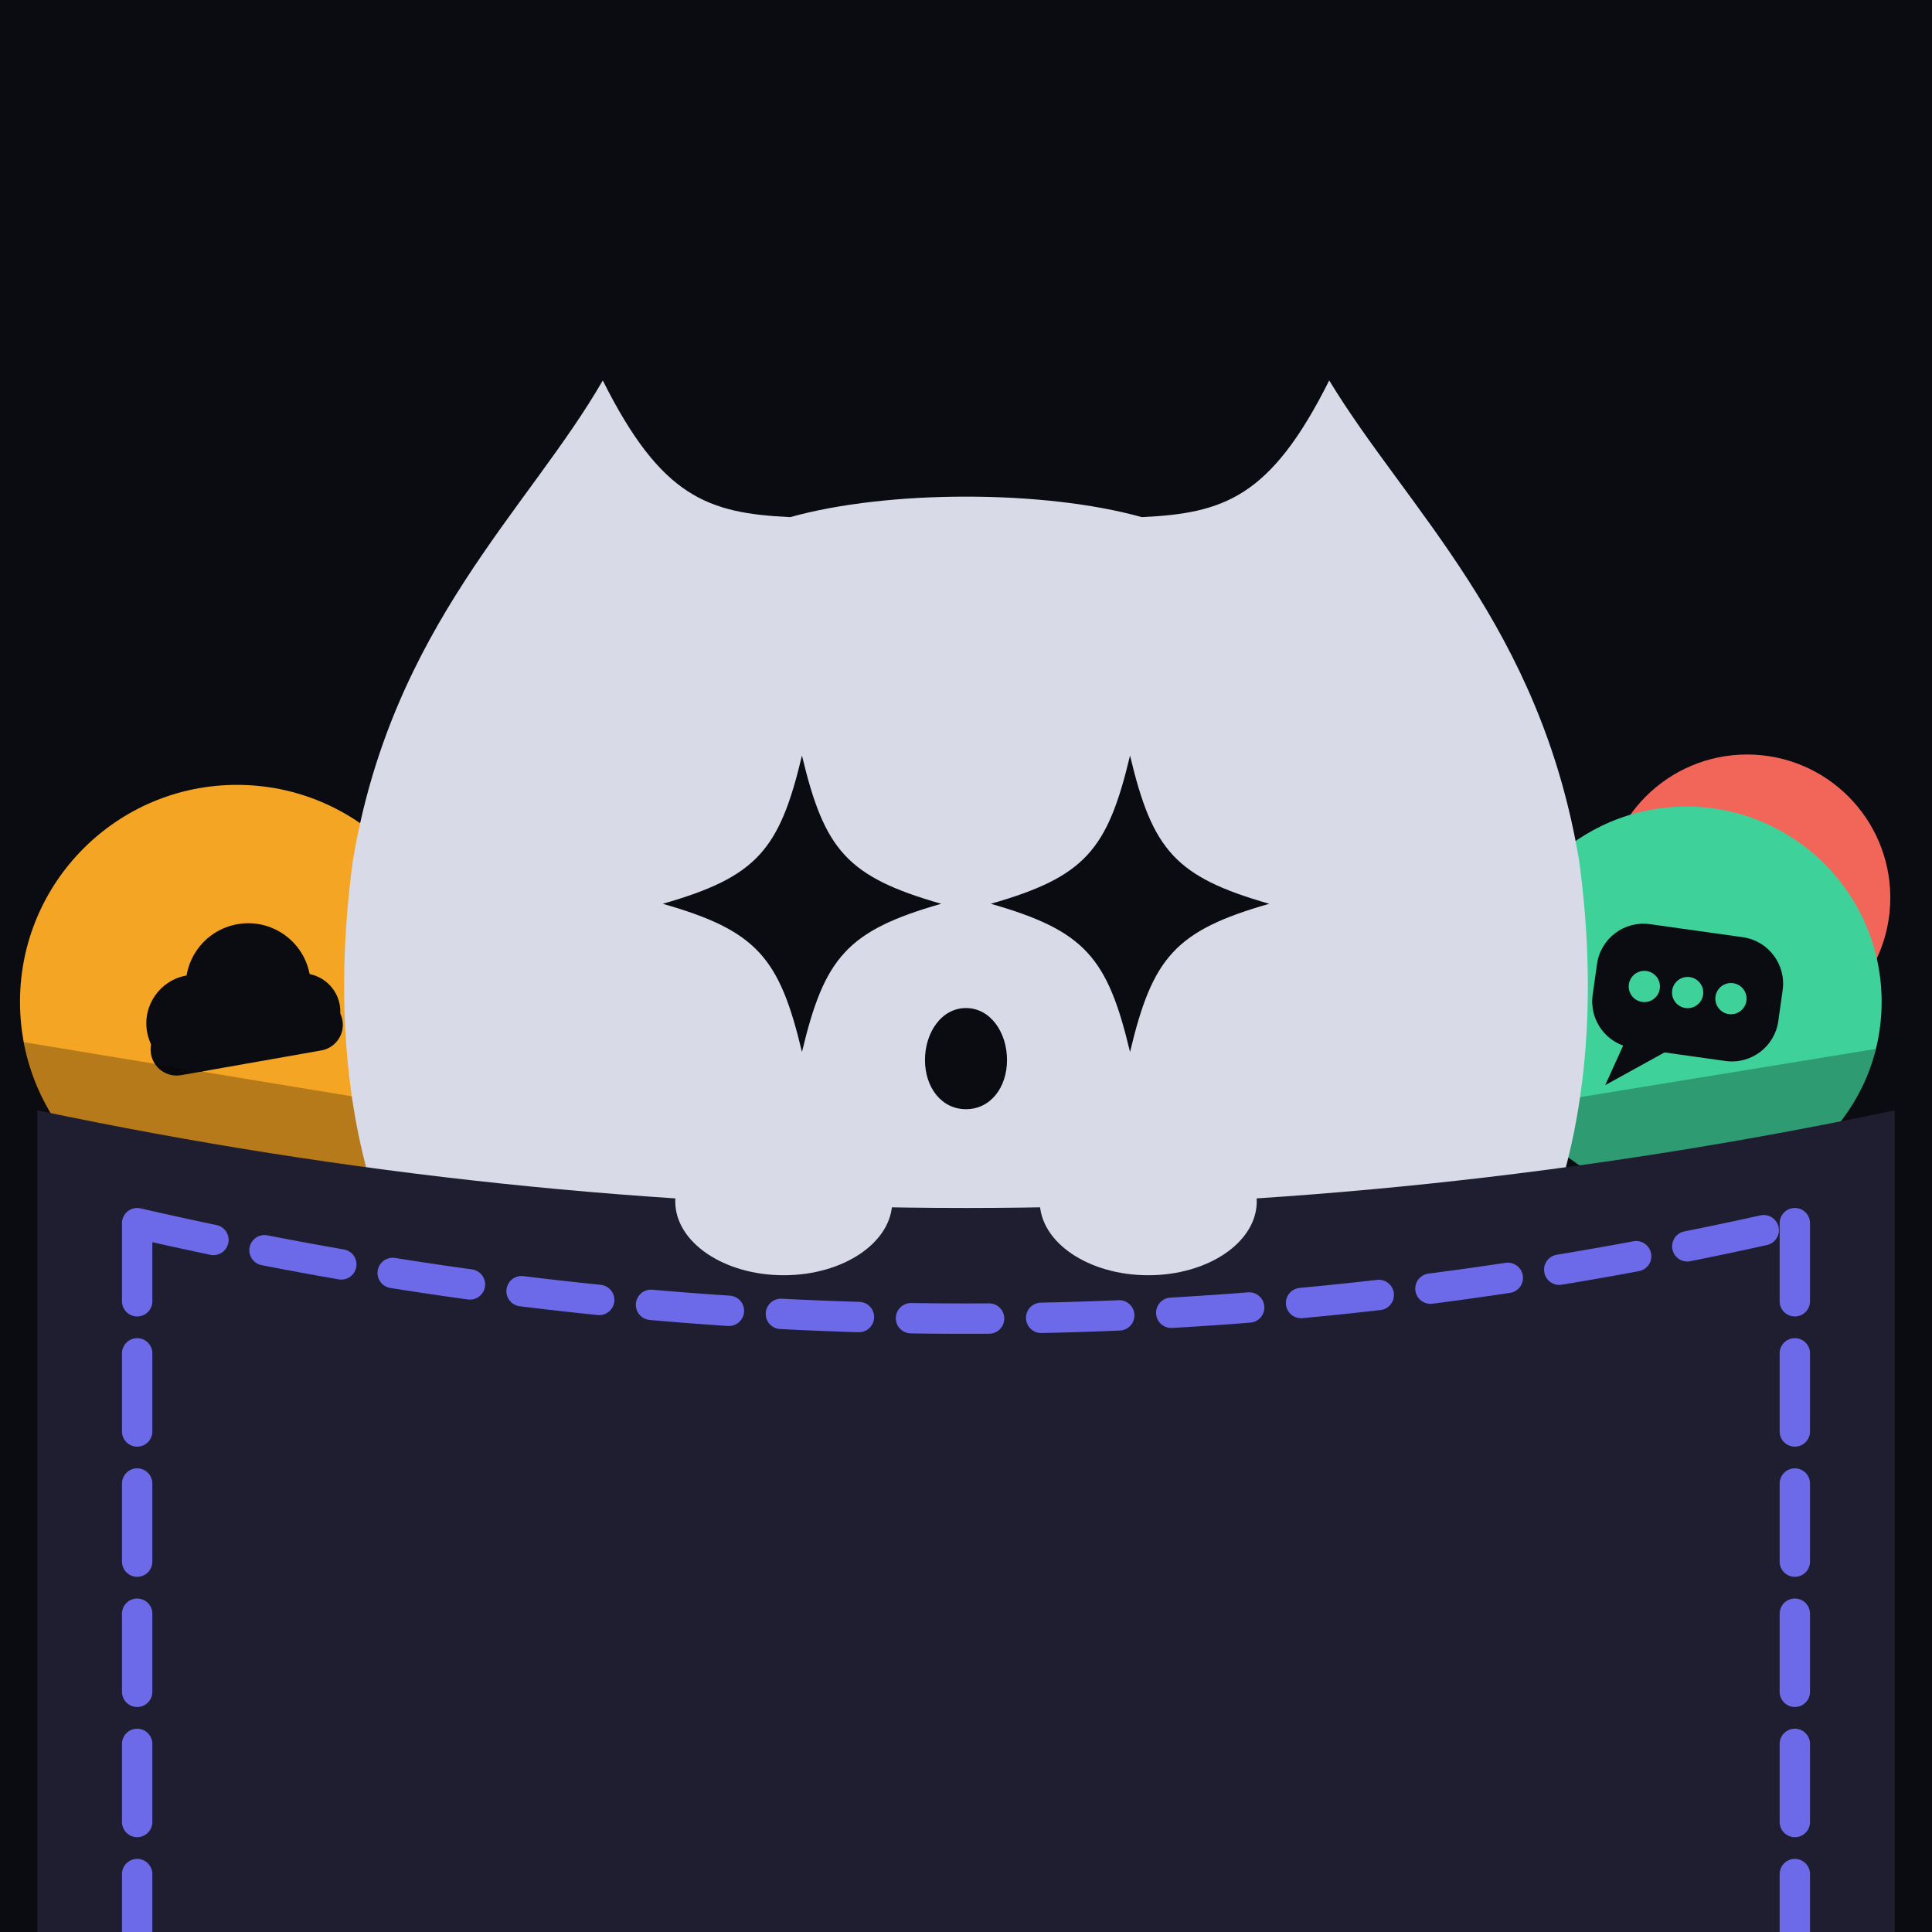
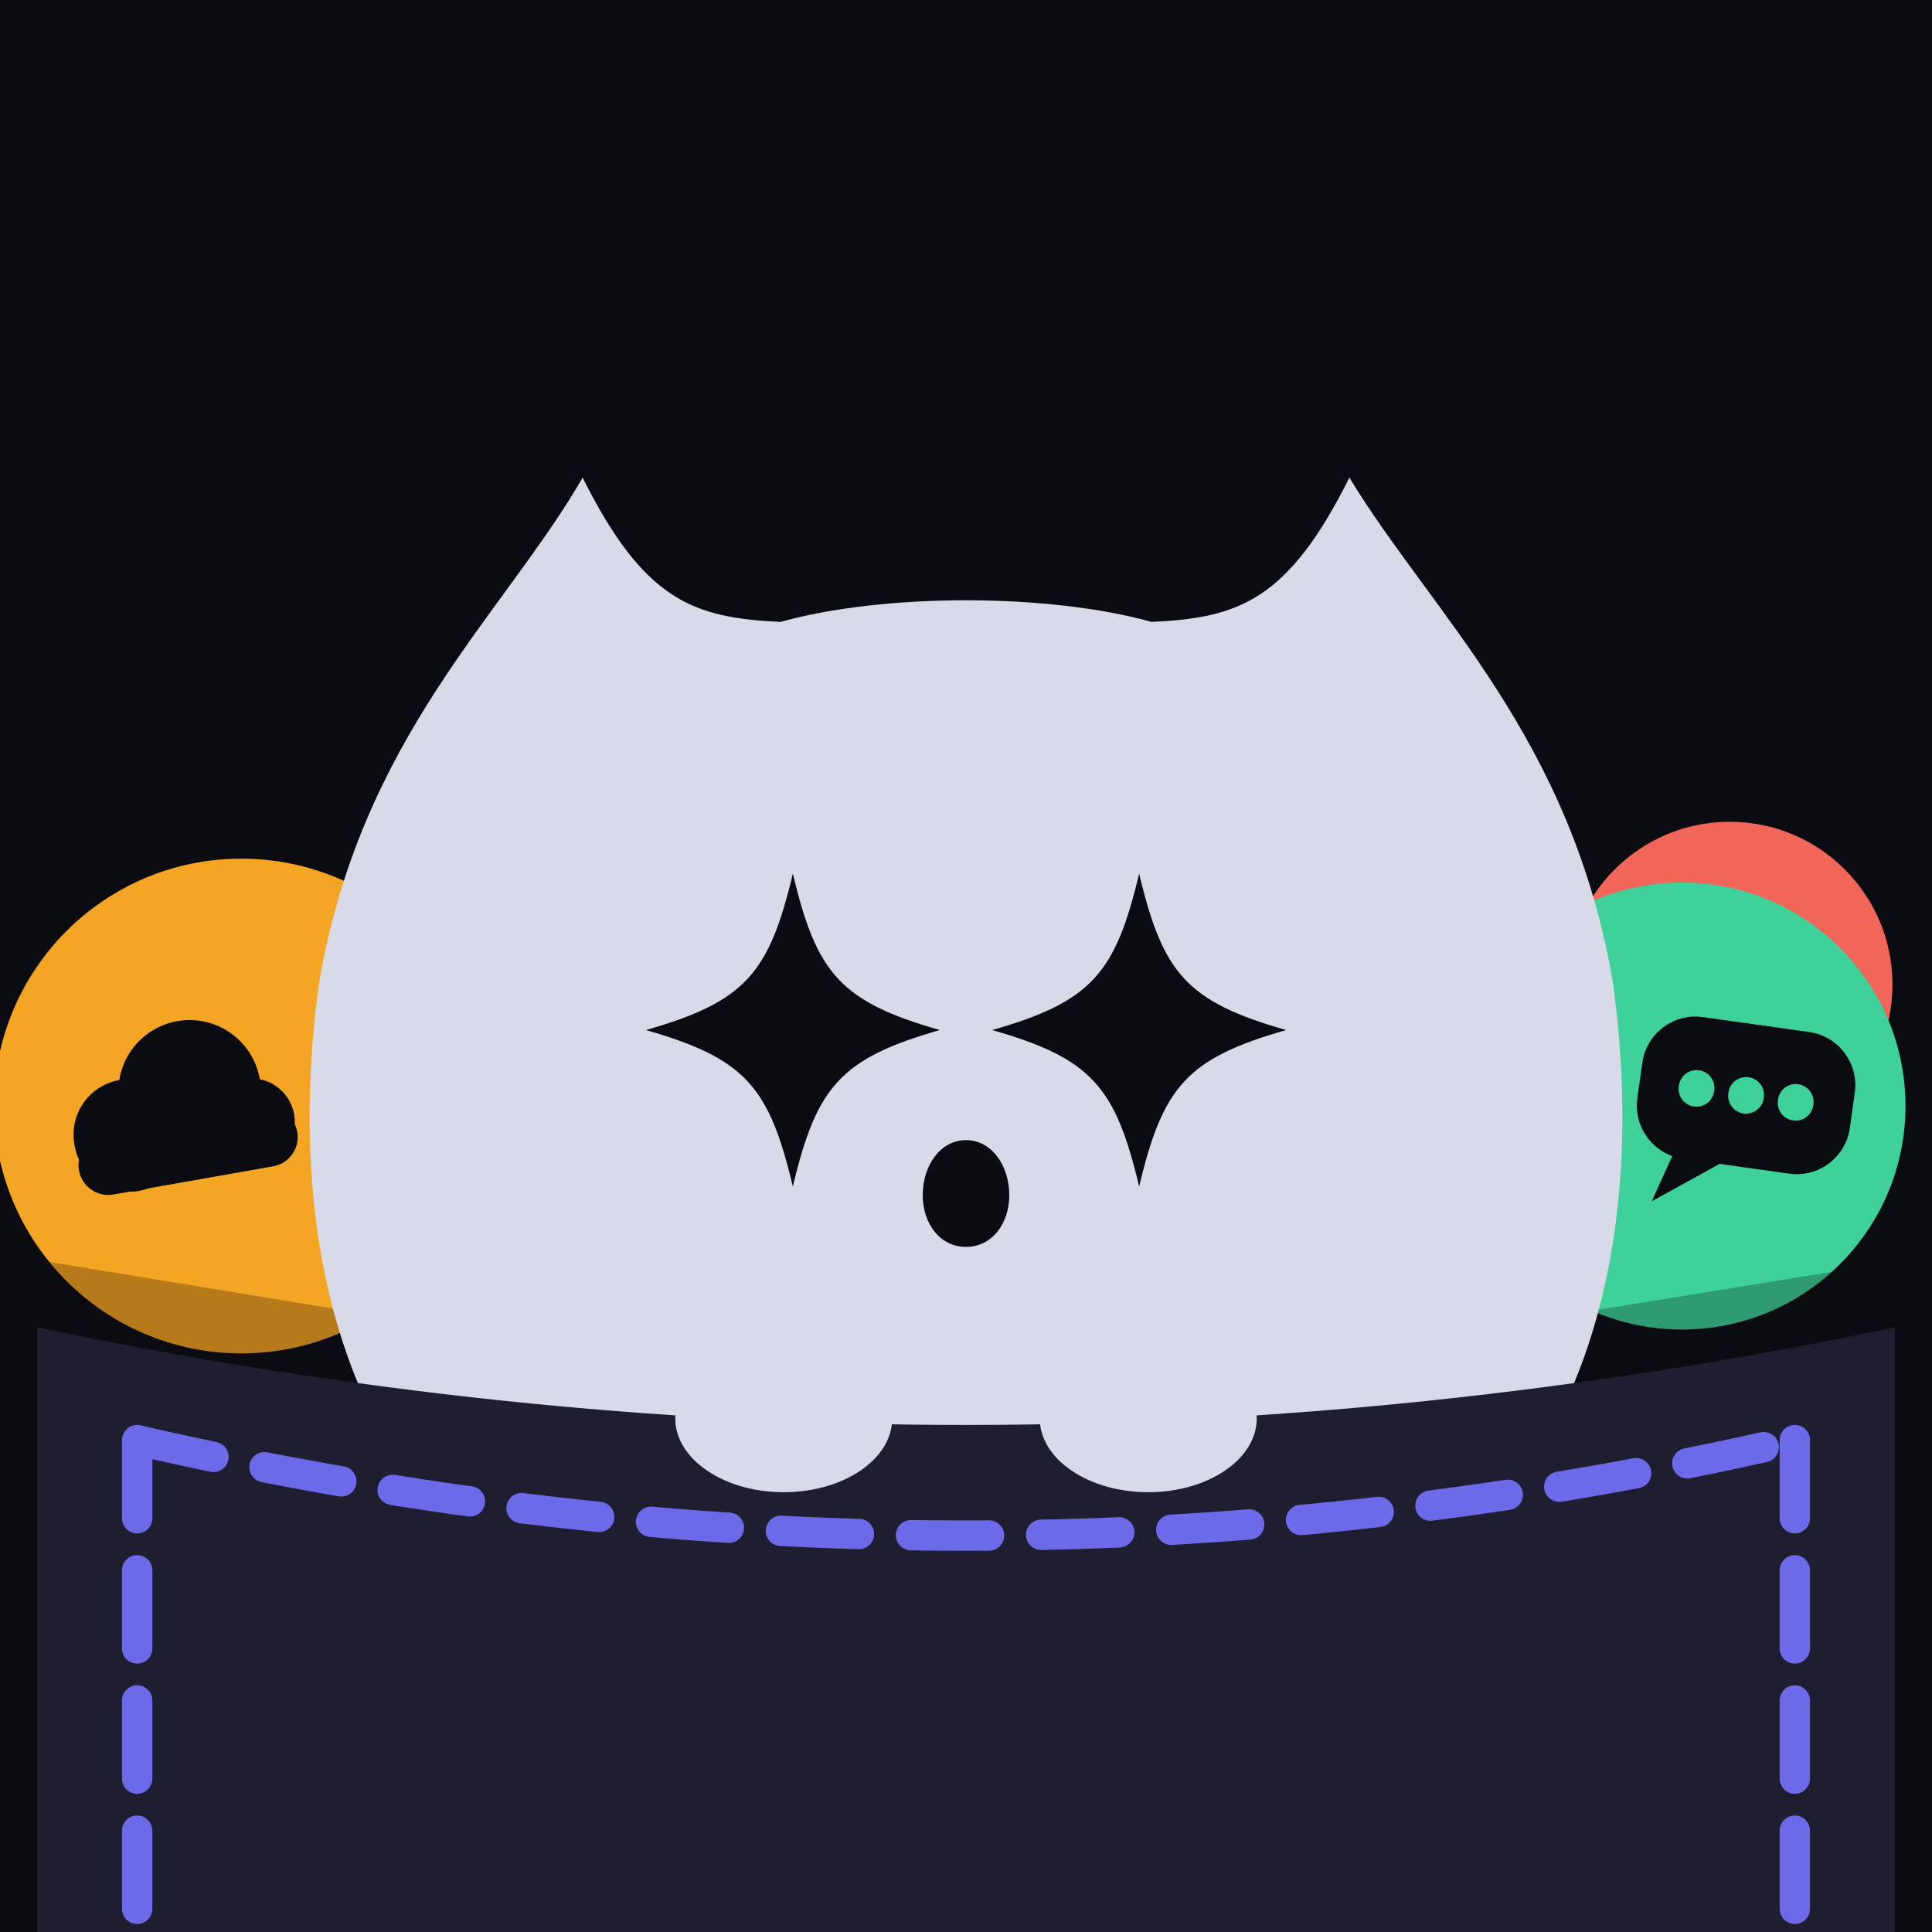
<svg xmlns="http://www.w3.org/2000/svg" viewBox="0 0 1024 1024" width="1024" height="1024">
  <path d="M0 0 L1024 0 L1024 1024 L0 1024 Z" fill="#0B0B12" />
-   <path d="M850.1 475.8 A75.9 75.9 0 1 0 1001.9 475.8 A75.9 75.9 0 1 0 850.1 475.8 Z" fill="#F2665A" />
-   <path d="M904.82 451.98 L952.92 458.74 L947.18 499.62 L899.08 492.86 Z" fill="#0B0B12" />
-   <path d="M904.82 451.98 A24.29 8.5 8 1 0 952.92 458.74 A24.29 8.5 8 1 0 904.82 451.98 Z" fill="#0B0B12" />
-   <path d="M899.08 492.86 A24.29 8.5 8 1 0 947.18 499.62 A24.29 8.5 8 1 0 899.08 492.86 Z" fill="#0B0B12" />
-   <path d="M902.62 467.61 A24.29 8.5 8 0 0 950.73 474.37" fill="none" stroke="#F2665A" stroke-width="4.25" stroke-linecap="round" stroke-linejoin="round" />
-   <path d="M900.77 480.84 A24.29 8.5 8 0 0 948.87 487.6" fill="none" stroke="#F2665A" stroke-width="4.25" stroke-linecap="round" stroke-linejoin="round" />
-   <path d="M10.6 531 A115 115 0 1 0 240.6 531 A115 115 0 1 0 10.6 531 Z" fill="#F5A524" />
-   <path d="M77.95 546.88 A25.76 25.76 -10 1 0 128.69 537.93 A25.76 25.76 -10 1 0 77.95 546.88 Z" fill="#0B0B12" />
-   <path d="M98.95 528.22 A33.12 33.12 -10 1 0 164.19 516.72 A33.12 33.12 -10 1 0 98.95 528.22 Z" fill="#0B0B12" />
-   <path d="M140.2 539.64 A20.24 20.24 -10 1 0 180.07 532.61 A20.24 20.24 -10 1 0 140.2 539.64 Z" fill="#0B0B12" />
-   <path d="M91.22 542.67 L165.52 529.57 A13.8 13.8 -10 0 1 181.5 540.76 L181.5 540.76 A13.8 13.8 -10 0 1 170.31 556.75 L96.02 569.85 A13.8 13.8 -10 0 1 80.03 558.65 L80.03 558.65 A13.8 13.8 -10 0 1 91.22 542.67 Z" fill="#0B0B12" />
-   <path d="M225.73 587.56 A115 115 0 0 1 12.6 552.38 Z" fill="#000000" fill-opacity="0.26" />
-   <path d="M790.3 531 A103.5 103.5 0 1 0 997.3 531 A103.5 103.5 0 1 0 790.3 531 Z" fill="#3FD19A" />
-   <path d="M874.5 489.83 L923.7 496.74 A24.84 24.84 8 0 1 944.84 524.8 L942.54 541.19 A24.84 24.84 8 0 1 914.48 562.34 L865.28 555.42 A24.84 24.84 8 0 1 844.14 527.37 L846.45 510.97 A24.84 24.84 8 0 1 874.5 489.83 Z" fill="#0B0B12" />
-   <path d="M862.93 548.4 L850.81 575.13 L887.06 555.14 Z" fill="#0B0B12" />
-   <path d="M863.33 521.7 A8.28 8.28 8 1 0 879.73 524.01 A8.28 8.28 8 1 0 863.33 521.7 Z" fill="#3FD19A" />
-   <path d="M886.29 524.93 A8.28 8.28 8 1 0 902.69 527.23 A8.28 8.28 8 1 0 886.29 524.93 Z" fill="#3FD19A" />
-   <path d="M909.25 528.15 A8.28 8.28 8 1 0 925.65 530.46 A8.28 8.28 8 1 0 909.25 528.15 Z" fill="#3FD19A" />
-   <path d="M994.25 555.94 A103.5 103.5 0 0 1 806.48 586.57 Z" fill="#000000" fill-opacity="0.26" />
-   <path d="M319.49 201.64 C350.54 263.74 375.38 272.02 418.85 274.09 C470.6 259.6 553.4 259.6 605.15 274.09 C648.62 272.02 673.46 263.74 704.51 201.64 C745.91 269.95 816.29 332.05 836.99 456.25 C857.69 609.43 810.08 750.19 665.18 791.59 C582.38 814.36 441.62 814.36 358.82 791.59 C213.92 750.19 166.31 609.43 187.01 456.25 C207.71 332.05 280.16 269.95 319.49 201.64 Z M425.06 400.46 C436.96 450.45 448.87 464.74 498.86 479.02 C448.87 493.3 436.96 507.59 425.06 557.58 C413.16 507.59 401.25 493.3 351.26 479.02 C401.25 464.74 413.16 450.45 425.06 400.46 Z M598.94 400.46 C610.84 450.45 622.75 464.74 672.74 479.02 C622.75 493.3 610.84 507.59 598.94 557.58 C587.04 507.59 575.14 493.3 525.14 479.02 C575.14 464.74 587.04 450.45 598.94 400.46 Z M512 534.29 C525.04 534.29 533.74 547.33 533.74 561.82 C533.74 576.31 525.04 587.9 512 587.9 C498.96 587.9 490.26 576.31 490.26 561.82 C490.26 547.33 498.96 534.29 512 534.29 Z" fill="#D8DAE8" fill-rule="evenodd" />
-   <path d="M19.8 588.5 Q512 692 1004.2 588.5 L1004.2 1175 L19.8 1175 Z" fill="#1E1E30" />
-   <path d="M72.7 648.3 L74.9 648.8 L77.09 649.31 L79.29 649.81 L81.49 650.3 L83.68 650.8 L85.88 651.29 L88.08 651.78 L90.27 652.27 L92.47 652.75 L94.67 653.23 L96.86 653.71 L99.06 654.19 L101.25 654.66 L103.45 655.14 L105.65 655.61 L107.84 656.07 L110.04 656.54 L112.24 657 L113.13 657.19 M140.19 662.65 L140.79 662.77 L142.99 663.2 L145.18 663.62 L147.38 664.04 L149.58 664.46 L151.77 664.88 L153.97 665.29 L156.17 665.7 L158.36 666.11 L160.56 666.52 L162.76 666.92 L164.95 667.32 L167.15 667.72 L169.35 668.11 L171.54 668.51 L173.74 668.9 L175.94 669.29 L178.13 669.67 L180.33 670.06 L180.9 670.16 M208.13 674.69 L208.88 674.81 L211.08 675.16 L213.28 675.5 L215.47 675.85 L217.67 676.19 L219.87 676.52 L222.06 676.86 L224.26 677.19 L226.45 677.52 L228.65 677.85 L230.85 678.17 L233.04 678.5 L235.24 678.82 L237.44 679.13 L239.63 679.45 L241.83 679.76 L244.03 680.07 L246.22 680.38 L248.42 680.68 L249.08 680.77 M276.44 684.35 L276.97 684.42 L279.17 684.69 L281.37 684.95 L283.56 685.22 L285.76 685.48 L287.96 685.74 L290.15 686 L292.35 686.25 L294.55 686.5 L296.74 686.75 L298.94 687 L301.14 687.24 L303.33 687.48 L305.53 687.72 L307.73 687.96 L309.92 688.19 L312.12 688.42 L314.32 688.65 L316.51 688.88 L317.58 688.99 M345.06 691.59 L345.07 691.59 L347.26 691.78 L349.46 691.97 L351.66 692.16 L353.85 692.34 L356.05 692.52 L358.25 692.7 L360.44 692.88 L362.64 693.05 L364.83 693.22 L367.03 693.39 L369.23 693.56 L371.42 693.72 L373.62 693.88 L375.82 694.04 L378.01 694.19 L380.21 694.35 L382.41 694.5 L384.6 694.64 L386.34 694.76 M413.89 696.38 L415.35 696.45 L417.55 696.56 L419.75 696.67 L421.94 696.77 L424.14 696.88 L426.34 696.98 L428.53 697.07 L430.73 697.17 L432.93 697.26 L435.12 697.35 L437.32 697.44 L439.52 697.52 L441.71 697.6 L443.91 697.68 L446.11 697.76 L448.3 697.84 L450.5 697.91 L452.69 697.98 L454.89 698.04 L455.25 698.06 M482.85 698.68 L483.45 698.69 L485.64 698.72 L487.84 698.75 L490.03 698.77 L492.23 698.8 L494.43 698.82 L496.62 698.84 L498.82 698.85 L501.02 698.87 L503.21 698.88 L505.41 698.89 L507.61 698.89 L509.8 698.9 L512 698.9 L514.2 698.9 L516.39 698.89 L518.59 698.89 L520.79 698.88 L522.98 698.87 L524.24 698.86 M551.84 698.48 L553.73 698.44 L555.93 698.39 L558.13 698.34 L560.32 698.29 L562.52 698.23 L564.72 698.17 L566.91 698.11 L569.11 698.04 L571.31 697.98 L573.5 697.91 L575.7 697.84 L577.89 697.76 L580.09 697.68 L582.29 697.6 L584.48 697.52 L586.68 697.44 L588.88 697.35 L591.07 697.26 L593.22 697.17 M620.79 695.8 L621.83 695.74 L624.02 695.61 L626.22 695.48 L628.41 695.35 L630.61 695.21 L632.81 695.07 L635 694.93 L637.2 694.79 L639.4 694.64 L641.59 694.5 L643.79 694.35 L645.99 694.19 L648.18 694.04 L650.38 693.88 L652.58 693.72 L654.77 693.56 L656.97 693.39 L659.17 693.22 L661.36 693.05 L662.09 692.99 M689.59 690.63 L689.92 690.6 L692.11 690.39 L694.31 690.19 L696.51 689.97 L698.7 689.76 L700.9 689.54 L703.1 689.33 L705.29 689.1 L707.49 688.88 L709.68 688.65 L711.88 688.42 L714.08 688.19 L716.27 687.96 L718.47 687.72 L720.67 687.48 L722.86 687.24 L725.06 687 L727.26 686.75 L729.45 686.5 L730.77 686.35 M758.16 683.01 L760.2 682.75 L762.4 682.46 L764.6 682.17 L766.79 681.88 L768.99 681.58 L771.19 681.29 L773.38 680.99 L775.58 680.68 L777.78 680.38 L779.97 680.07 L782.17 679.76 L784.37 679.45 L786.56 679.13 L788.76 678.82 L790.96 678.5 L793.15 678.17 L795.35 677.85 L797.54 677.52 L799.16 677.28 M826.43 672.98 L828.3 672.67 L830.49 672.3 L832.69 671.94 L834.89 671.56 L837.08 671.19 L839.28 670.82 L841.48 670.44 L843.67 670.06 L845.87 669.67 L848.06 669.29 L850.26 668.9 L852.46 668.51 L854.65 668.11 L856.85 667.72 L859.05 667.32 L861.24 666.92 L863.44 666.52 L865.64 666.11 L867.2 665.82 M894.3 660.58 L896.39 660.16 L898.58 659.72 L900.78 659.27 L902.98 658.82 L905.17 658.37 L907.37 657.91 L909.57 657.46 L911.76 657 L913.96 656.54 L916.16 656.07 L918.35 655.61 L920.55 655.14 L922.75 654.66 L924.94 654.19 L927.14 653.71 L929.33 653.23 L931.53 652.75 L933.73 652.27 L934.81 652.03 M72.7 648.3 L72.7 689.7 M72.7 717.3 L72.7 758.7 M72.7 786.3 L72.7 827.7 M72.7 855.3 L72.7 896.7 M72.7 924.3 L72.7 965.7 M72.7 993.3 L72.7 1034.7 M72.7 1062.3 L72.7 1103.7 M951.3 648.3 L951.3 689.7 M951.3 717.3 L951.3 758.7 M951.3 786.3 L951.3 827.7 M951.3 855.3 L951.3 896.7 M951.3 924.3 L951.3 965.7 M951.3 993.3 L951.3 1034.7 M951.3 1062.3 L951.3 1103.7" fill="none" stroke="#6C6AE8" stroke-width="16.1" stroke-linecap="round" stroke-linejoin="round" />
-   <path d="M357.9 636.8 A57.5 39.1 0 1 0 472.9 636.8 A57.5 39.1 0 1 0 357.9 636.8 Z" fill="#D8DAE8" />
-   <path d="M551.1 636.8 A57.5 39.1 0 1 0 666.1 636.8 A57.5 39.1 0 1 0 551.1 636.8 Z" fill="#D8DAE8" />
+   <path d="M830.55 521.8 A86.25 86.25 0 1 0 1003.05 521.8 A86.25 86.25 0 1 0 830.55 521.8 Z" fill="#F2665A" />
+   <path d="M892.73 494.73 L947.4 502.41 L940.87 548.87 L886.2 541.19 Z" fill="#0B0B12" />
+   <path d="M892.73 494.73 A27.6 9.66 8 1 0 947.4 502.41 A27.6 9.66 8 1 0 892.73 494.73 Z" fill="#0B0B12" />
+   <path d="M886.2 541.19 A27.6 9.66 8 1 0 940.87 548.87 A27.6 9.66 8 1 0 886.2 541.19 Z" fill="#0B0B12" />
+   <path d="M890.24 512.49 A27.6 9.66 8 0 0 944.9 520.17" fill="none" stroke="#F2665A" stroke-width="4.83" stroke-linecap="round" stroke-linejoin="round" />
+   <path d="M888.12 527.52 A27.6 9.66 8 0 0 942.79 535.21" fill="none" stroke="#F2665A" stroke-width="4.83" stroke-linecap="round" stroke-linejoin="round" />
+   <path d="M-3.2 586.2 A131.1 131.1 0 1 0 259 586.2 A131.1 131.1 0 1 0 -3.2 586.2 Z" fill="#F5A524" />
+   <path d="M39.5 606.92 A29.37 29.37 -10 1 0 97.34 596.72 A29.37 29.37 -10 1 0 39.5 606.92 Z" fill="#0B0B12" />
+   <path d="M63.44 585.66 A37.76 37.76 -10 1 0 137.8 572.55 A37.76 37.76 -10 1 0 63.44 585.66 Z" fill="#0B0B12" />
+   <path d="M110.46 598.67 A23.07 23.07 -10 1 0 155.91 590.65 A23.07 23.07 -10 1 0 110.46 598.67 Z" fill="#0B0B12" />
+   <path d="M54.62 602.12 L139.32 587.19 A15.73 15.73 -10 0 1 157.54 599.95 L157.54 599.95 A15.73 15.73 -10 0 1 144.78 618.17 L60.09 633.11 A15.73 15.73 -10 0 1 41.86 620.35 L41.86 620.35 A15.73 15.73 -10 0 1 54.62 602.12 Z" fill="#0B0B12" />
+   <path d="M197.9 697.05 A131.1 131.1 0 0 1 26.15 668.87 Z" fill="#000000" fill-opacity="0.26" />
+   <path d="M773.05 586.2 A118.45 118.45 0 1 0 1009.95 586.2 A118.45 118.45 0 1 0 773.05 586.2 Z" fill="#3FD19A" />
+   <path d="M902.58 539.08 L958.88 546.99 A28.43 28.43 8 0 1 983.08 579.1 L980.44 597.87 A28.43 28.43 8 0 1 948.33 622.06 L892.03 614.15 A28.43 28.43 8 0 1 867.84 582.04 L870.47 563.27 A28.43 28.43 8 0 1 902.58 539.08 Z" fill="#0B0B12" />
+   <path d="M889.33 606.11 L875.46 636.7 L916.96 613.82 Z" fill="#0B0B12" />
+   <path d="M889.8 575.56 A9.48 9.48 8 1 0 908.57 578.2 A9.48 9.48 8 1 0 889.8 575.56 Z" fill="#3FD19A" />
+   <path d="M916.07 579.25 A9.48 9.48 8 1 0 934.84 581.89 A9.48 9.48 8 1 0 916.07 579.25 Z" fill="#3FD19A" />
+   <path d="M942.35 582.94 A9.48 9.48 8 1 0 961.12 585.58 A9.48 9.48 8 1 0 942.35 582.94 Z" fill="#3FD19A" />
+   <path d="M970.88 674.12 A118.45 118.45 0 0 1 843.97 694.69 Z" fill="#000000" fill-opacity="0.26" />
+   <path d="M308.8 253.16 C341.57 318.71 367.79 327.45 413.68 329.63 C468.3 314.34 555.7 314.34 610.33 329.63 C656.21 327.45 682.43 318.71 715.21 253.16 C758.91 325.26 833.19 390.81 855.04 521.91 C876.89 683.61 826.64 832.18 673.69 875.88 C586.29 899.92 437.71 899.92 350.31 875.88 C197.36 832.18 147.11 683.61 168.96 521.91 C190.81 390.81 267.28 325.26 308.8 253.16 Z M420.23 463.03 C432.79 515.8 445.36 530.87 498.13 545.95 C445.36 561.03 432.79 576.1 420.23 628.87 C407.67 576.1 395.1 561.03 342.33 545.95 C395.1 530.87 407.67 515.8 420.23 463.03 Z M603.77 463.03 C616.33 515.8 628.9 530.87 681.67 545.95 C628.9 561.03 616.33 576.1 603.77 628.87 C591.21 576.1 578.64 561.03 525.87 545.95 C578.64 530.87 591.21 515.8 603.77 463.03 Z M512 604.29 C525.77 604.29 534.94 618.05 534.94 633.35 C534.94 648.64 525.77 660.88 512 660.88 C498.23 660.88 489.06 648.64 489.06 633.35 C489.06 618.05 498.23 604.29 512 604.29 Z" fill="#D8DAE8" fill-rule="evenodd" />
+   <path d="M19.8 703.5 Q512 807 1004.2 703.5 L1004.2 1175 L19.8 1175 Z" fill="#1E1E30" />
+   <path d="M72.7 763.3 L74.9 763.8 L77.09 764.31 L79.29 764.81 L81.49 765.3 L83.68 765.8 L85.88 766.29 L88.08 766.78 L90.27 767.27 L92.47 767.75 L94.67 768.23 L96.86 768.71 L99.06 769.19 L101.25 769.66 L103.45 770.14 L105.65 770.61 L107.84 771.07 L110.04 771.54 L112.24 772 L113.13 772.19 M140.19 777.65 L140.79 777.77 L142.99 778.2 L145.18 778.62 L147.38 779.04 L149.58 779.46 L151.77 779.88 L153.97 780.29 L156.17 780.7 L158.36 781.11 L160.56 781.52 L162.76 781.92 L164.95 782.32 L167.15 782.72 L169.35 783.11 L171.54 783.51 L173.74 783.9 L175.94 784.29 L178.13 784.67 L180.33 785.06 L180.9 785.16 M208.13 789.69 L208.88 789.81 L211.08 790.16 L213.28 790.5 L215.47 790.85 L217.67 791.19 L219.87 791.52 L222.06 791.86 L224.26 792.19 L226.45 792.52 L228.65 792.85 L230.85 793.17 L233.04 793.5 L235.24 793.82 L237.44 794.13 L239.63 794.45 L241.83 794.76 L244.03 795.07 L246.22 795.38 L248.42 795.68 L249.08 795.77 M276.44 799.35 L276.97 799.42 L279.17 799.69 L281.37 799.95 L283.56 800.22 L285.76 800.48 L287.96 800.74 L290.15 801 L292.35 801.25 L294.55 801.5 L296.74 801.75 L298.94 802 L301.14 802.24 L303.33 802.48 L305.53 802.72 L307.73 802.96 L309.92 803.19 L312.12 803.42 L314.32 803.65 L316.51 803.88 L317.58 803.99 M345.06 806.59 L345.07 806.59 L347.26 806.78 L349.46 806.97 L351.66 807.16 L353.85 807.34 L356.05 807.52 L358.25 807.7 L360.44 807.88 L362.64 808.05 L364.83 808.22 L367.03 808.39 L369.23 808.56 L371.42 808.72 L373.62 808.88 L375.82 809.04 L378.01 809.19 L380.21 809.35 L382.41 809.5 L384.6 809.64 L386.34 809.76 M413.89 811.38 L415.35 811.45 L417.55 811.56 L419.75 811.67 L421.94 811.77 L424.14 811.88 L426.34 811.98 L428.53 812.07 L430.73 812.17 L432.93 812.26 L435.12 812.35 L437.32 812.44 L439.52 812.52 L441.71 812.6 L443.91 812.68 L446.11 812.76 L448.3 812.84 L450.5 812.91 L452.69 812.98 L454.89 813.04 L455.25 813.06 M482.85 813.68 L483.45 813.69 L485.64 813.72 L487.84 813.75 L490.03 813.77 L492.23 813.8 L494.43 813.82 L496.62 813.84 L498.82 813.85 L501.02 813.87 L503.21 813.88 L505.41 813.89 L507.61 813.89 L509.8 813.9 L512 813.9 L514.2 813.9 L516.39 813.89 L518.59 813.89 L520.79 813.88 L522.98 813.87 L524.24 813.86 M551.84 813.48 L553.73 813.44 L555.93 813.39 L558.13 813.34 L560.32 813.29 L562.52 813.23 L564.72 813.17 L566.91 813.11 L569.11 813.04 L571.31 812.98 L573.5 812.91 L575.7 812.84 L577.89 812.76 L580.09 812.68 L582.29 812.6 L584.48 812.52 L586.68 812.44 L588.88 812.35 L591.07 812.26 L593.22 812.17 M620.79 810.8 L621.83 810.74 L624.02 810.61 L626.22 810.48 L628.41 810.35 L630.61 810.21 L632.81 810.07 L635 809.93 L637.2 809.79 L639.4 809.64 L641.59 809.5 L643.79 809.35 L645.99 809.19 L648.18 809.04 L650.38 808.88 L652.58 808.72 L654.77 808.56 L656.97 808.39 L659.17 808.22 L661.36 808.05 L662.09 807.99 M689.59 805.63 L689.92 805.6 L692.11 805.39 L694.31 805.19 L696.51 804.97 L698.7 804.76 L700.9 804.54 L703.1 804.33 L705.29 804.1 L707.49 803.88 L709.68 803.65 L711.88 803.42 L714.08 803.19 L716.27 802.96 L718.47 802.72 L720.67 802.48 L722.86 802.24 L725.06 802 L727.26 801.75 L729.45 801.5 L730.77 801.35 M758.16 798.01 L760.2 797.75 L762.4 797.46 L764.6 797.17 L766.79 796.88 L768.99 796.58 L771.19 796.29 L773.38 795.99 L775.58 795.68 L777.78 795.38 L779.97 795.07 L782.17 794.76 L784.37 794.45 L786.56 794.13 L788.76 793.82 L790.96 793.5 L793.15 793.17 L795.35 792.85 L797.54 792.52 L799.16 792.28 M826.43 787.98 L828.3 787.67 L830.49 787.3 L832.69 786.94 L834.89 786.56 L837.08 786.19 L839.28 785.82 L841.48 785.44 L843.67 785.06 L845.87 784.67 L848.06 784.29 L850.26 783.9 L852.46 783.51 L854.65 783.11 L856.85 782.72 L859.05 782.32 L861.24 781.92 L863.44 781.52 L865.64 781.11 L867.2 780.82 M894.3 775.58 L896.39 775.16 L898.58 774.72 L900.78 774.27 L902.98 773.82 L905.17 773.37 L907.37 772.91 L909.57 772.46 L911.76 772 L913.96 771.54 L916.16 771.07 L918.35 770.61 L920.55 770.14 L922.75 769.66 L924.94 769.19 L927.14 768.71 L929.33 768.23 L931.53 767.75 L933.73 767.27 L934.81 767.03 M72.7 763.3 L72.7 804.7 M72.7 832.3 L72.7 873.7 M72.7 901.3 L72.7 942.7 M72.7 970.3 L72.7 1011.7 M72.7 1039.3 L72.7 1080.7 M72.7 1108.3 L72.7 1129 M951.3 763.3 L951.3 804.7 M951.3 832.3 L951.3 873.7 M951.3 901.3 L951.3 942.7 M951.3 970.3 L951.3 1011.7 M951.3 1039.3 L951.3 1080.7 M951.3 1108.3 L951.3 1129" fill="none" stroke="#6C6AE8" stroke-width="16.1" stroke-linecap="round" stroke-linejoin="round" />
+   <path d="M357.9 751.8 A57.5 39.1 0 1 0 472.9 751.8 A57.5 39.1 0 1 0 357.9 751.8 Z" fill="#D8DAE8" />
+   <path d="M551.1 751.8 A57.5 39.1 0 1 0 666.1 751.8 A57.5 39.1 0 1 0 551.1 751.8 Z" fill="#D8DAE8" />
</svg>
